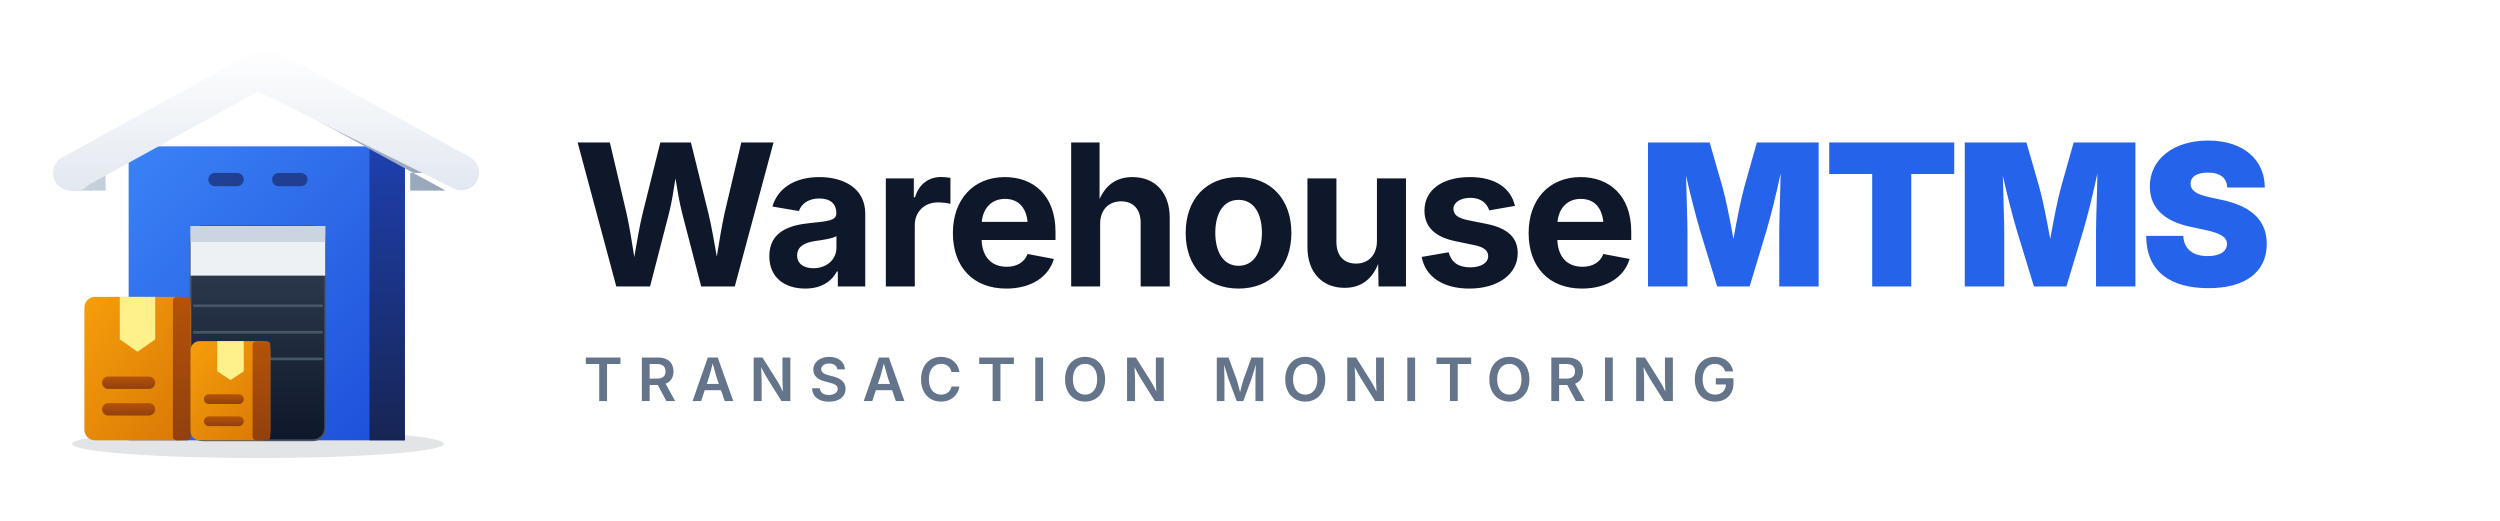
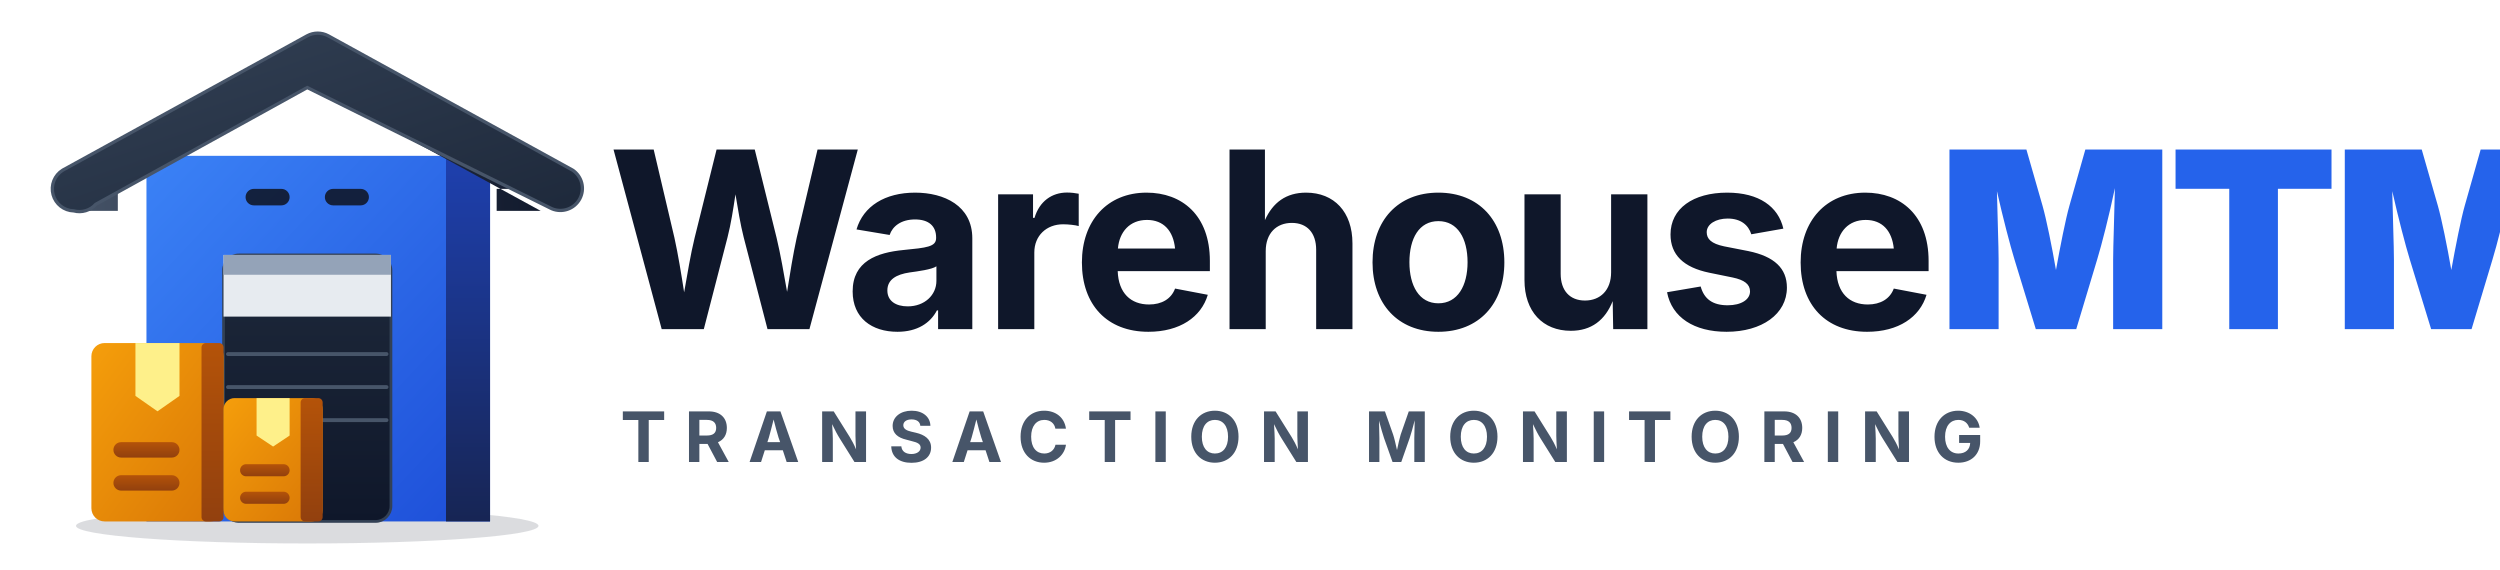
- <svg xmlns="http://www.w3.org/2000/svg" viewBox="0 0 480 100" width="100%" height="100%">
+ <svg xmlns="http://www.w3.org/2000/svg" viewBox="0 0 395 90" width="100%" height="100%">
  <defs>
    <linearGradient id="dlWallGrad" x1="0%" y1="0%" x2="100%" y2="100%">
      <stop offset="0%" stop-color="#3b82f6" />
      <stop offset="100%" stop-color="#1d4ed8" />
    </linearGradient>
    <linearGradient id="dlWallShadow" x1="0%" y1="0%" x2="0%" y2="100%">
      <stop offset="0%" stop-color="#1e40af" />
      <stop offset="100%" stop-color="#172554" />
    </linearGradient>
-     <linearGradient id="dlRoofTop" x1="0%" y1="0%" x2="0%" y2="100%">
-       <stop offset="0%" stop-color="#ffffff" />
-       <stop offset="100%" stop-color="#e2e8f0" />
+     <linearGradient id="dlRoofTop" x1="0%" y1="0%" x2="100%" y2="100%">
+       <stop offset="0%" stop-color="#334155" />
+       <stop offset="100%" stop-color="#1e293b" />
    </linearGradient>
    <linearGradient id="dlRoofFascia" x1="0%" y1="0%" x2="100%" y2="0%">
-       <stop offset="0%" stop-color="#cbd5e1" />
-       <stop offset="100%" stop-color="#94a3b8" />
+       <stop offset="0%" stop-color="#475569" />
+       <stop offset="100%" stop-color="#0f172a" />
    </linearGradient>
    <linearGradient id="dlBoxMain" x1="0%" y1="0%" x2="100%" y2="100%">
      <stop offset="0%" stop-color="#f59e0b" />
      <stop offset="100%" stop-color="#d97706" />
    </linearGradient>
    <linearGradient id="dlBoxShadow" x1="0%" y1="0%" x2="0%" y2="100%">
      <stop offset="0%" stop-color="#b45309" />
      <stop offset="100%" stop-color="#92400e" />
    </linearGradient>
    <linearGradient id="dlDoorGrad" x1="0%" y1="0%" x2="0%" y2="100%">
-       <stop offset="0%" stop-color="#334155" />
+       <stop offset="0%" stop-color="#1e293b" />
      <stop offset="100%" stop-color="#0f172a" />
    </linearGradient>
  </defs>
-   <g transform="translate(6, 6) scale(0.17)">
-     <ellipse cx="256" cy="466" rx="210" ry="16" fill="#0f172a" opacity="0.12" />
-     <path fill="url(#dlWallGrad)" d="M110 130v332h312V130z" rx="6" />
-     <path fill="url(#dlWallShadow)" d="M382 130v332h40V130z" />
-     <path fill="url(#dlRoofFascia)" d="M256 32L24 160h60v20H44L256 64l212 116h-40v-20h60L256 32z" />
-     <path fill="url(#dlRoofTop)" d="M44 180a20 20 0 01-10-37l222-122a20 20 0 0119 0l222 122a20 20 0 01-19 35L256 68 64 174a20 20 0 01-20 6z" />
-     <rect fill="#1e3a8a" x="200" y="160" width="40" height="15" rx="7.5" opacity="0.9" />
-     <rect fill="#1e3a8a" x="272" y="160" width="40" height="15" rx="7.5" opacity="0.9" />
-     <rect fill="url(#dlDoorGrad)" x="180" y="220" width="152" height="242" rx="14" stroke="#475569" stroke-width="2" />
-     <path fill="#f8fafc" d="M180 220h152v56H180z" opacity="0.95" />
-     <path fill="#cbd5e1" d="M180 220h152v18H180z" />
-     <line x1="184" y1="310" x2="328" y2="310" stroke="#475569" stroke-width="3" stroke-linecap="round" />
-     <line x1="184" y1="340" x2="328" y2="340" stroke="#475569" stroke-width="3" stroke-linecap="round" />
-     <line x1="184" y1="370" x2="328" y2="370" stroke="#475569" stroke-width="3" stroke-linecap="round" />
+   <g transform="translate(4, 2) scale(0.174)">
+     <ellipse cx="256" cy="466" rx="210" ry="16" fill="#0f172a" opacity="0.15" />
+     <path fill="url(#dlWallGrad)" d="M 110 130 v 332 h 312 V 130 z" rx="6" />
+     <path fill="url(#dlWallShadow)" d="M 382 130 v 332 h 40 V 130 z" />
+     <path fill="url(#dlRoofFascia)" d="M 256 32 L 24 160 h 60 v 20 H 44 L 256 64 l 212 116 h -40 v -20 h 60 L 256 32 z" />
+     <path fill="url(#dlRoofTop)" d="M 44 180 a 20 20 0 0 1 -10 -37 l 222 -122 a 20 20 0 0 1 19 0 l 222 122 a 20 20 0 0 1 -19 35 L 256 68 L 64 174 a 20 20 0 0 1 -20 6 z" stroke="#475569" stroke-width="3" />
+     <rect fill="#0f172a" x="200" y="160" width="40" height="15" rx="7.5" opacity="0.9" />
+     <rect fill="#0f172a" x="272" y="160" width="40" height="15" rx="7.5" opacity="0.9" />
+     <rect fill="url(#dlDoorGrad)" x="180" y="220" width="152" height="242" rx="14" stroke="#334155" stroke-width="2.5" />
+     <path fill="#f1f5f9" d="M 180 220 h 152 v 56 H 180 z" opacity="0.95" />
+     <path fill="#94a3b8" d="M 180 220 h 152 v 18 H 180 z" />
+     <line x1="184" y1="310" x2="328" y2="310" stroke="#475569" stroke-width="3.5" stroke-linecap="round" />
+     <line x1="184" y1="340" x2="328" y2="340" stroke="#475569" stroke-width="3.5" stroke-linecap="round" />
+     <line x1="184" y1="370" x2="328" y2="370" stroke="#475569" stroke-width="3.5" stroke-linecap="round" />
    <rect fill="url(#dlBoxMain)" x="60" y="300" width="120" height="162" rx="12" />
    <rect fill="url(#dlBoxShadow)" x="160" y="300" width="20" height="162" rx="4" />
-     <path fill="#fef08a" d="M100 300h40v48l-20 14-20-14z" />
+     <path fill="#fef08a" d="M 100 300 h 40 v 48 l -20 14 l -20 -14 z" />
    <rect fill="url(#dlBoxShadow)" x="80" y="390" width="60" height="14" rx="7" />
    <rect fill="url(#dlBoxShadow)" x="80" y="420" width="60" height="14" rx="7" />
    <rect fill="url(#dlBoxMain)" x="180" y="350" width="90" height="112" rx="10" />
    <rect fill="url(#dlBoxShadow)" x="250" y="350" width="20" height="112" rx="4" />
-     <path fill="#fef08a" d="M210 350h30v34l-15 10-15-10z" />
+     <path fill="#fef08a" d="M 210 350 h 30 v 34 l -15 10 l -15 -10 z" />
    <rect fill="url(#dlBoxShadow)" x="195" y="410" width="45" height="11" rx="5.5" />
    <rect fill="url(#dlBoxShadow)" x="195" y="435" width="45" height="11" rx="5.5" />
  </g>
-   <text x="110" y="55" font-family="'Plus Jakarta Sans', 'Inter', -apple-system, BlinkMacSystemFont, 'Segoe UI', Roboto, sans-serif" font-weight="700" font-size="38" letter-spacing="-0.8" fill="#0f172a">Warehouse<tspan font-weight="900" fill="#2563eb">MTMS</tspan>
+   <text x="96" y="52" font-family="'Plus Jakarta Sans', 'Inter', -apple-system, BlinkMacSystemFont, 'Segoe UI', Roboto, sans-serif" font-weight="700" font-size="39" letter-spacing="-0.8" fill="#0f172a">Warehouse<tspan font-weight="900" fill="#2563eb">MTMS</tspan>
  </text>
-   <text x="112" y="77" font-family="'Plus Jakarta Sans', 'Inter', -apple-system, BlinkMacSystemFont, 'Segoe UI', Roboto, sans-serif" font-weight="600" font-size="11.5" letter-spacing="2.8" fill="#64748b">TRANSACTION MONITORING</text>
+   <text x="98" y="73" font-family="'Plus Jakarta Sans', 'Inter', -apple-system, BlinkMacSystemFont, 'Segoe UI', Roboto, sans-serif" font-weight="700" font-size="11" letter-spacing="2.8" fill="#475569">TRANSACTION MONITORING</text>
</svg>
